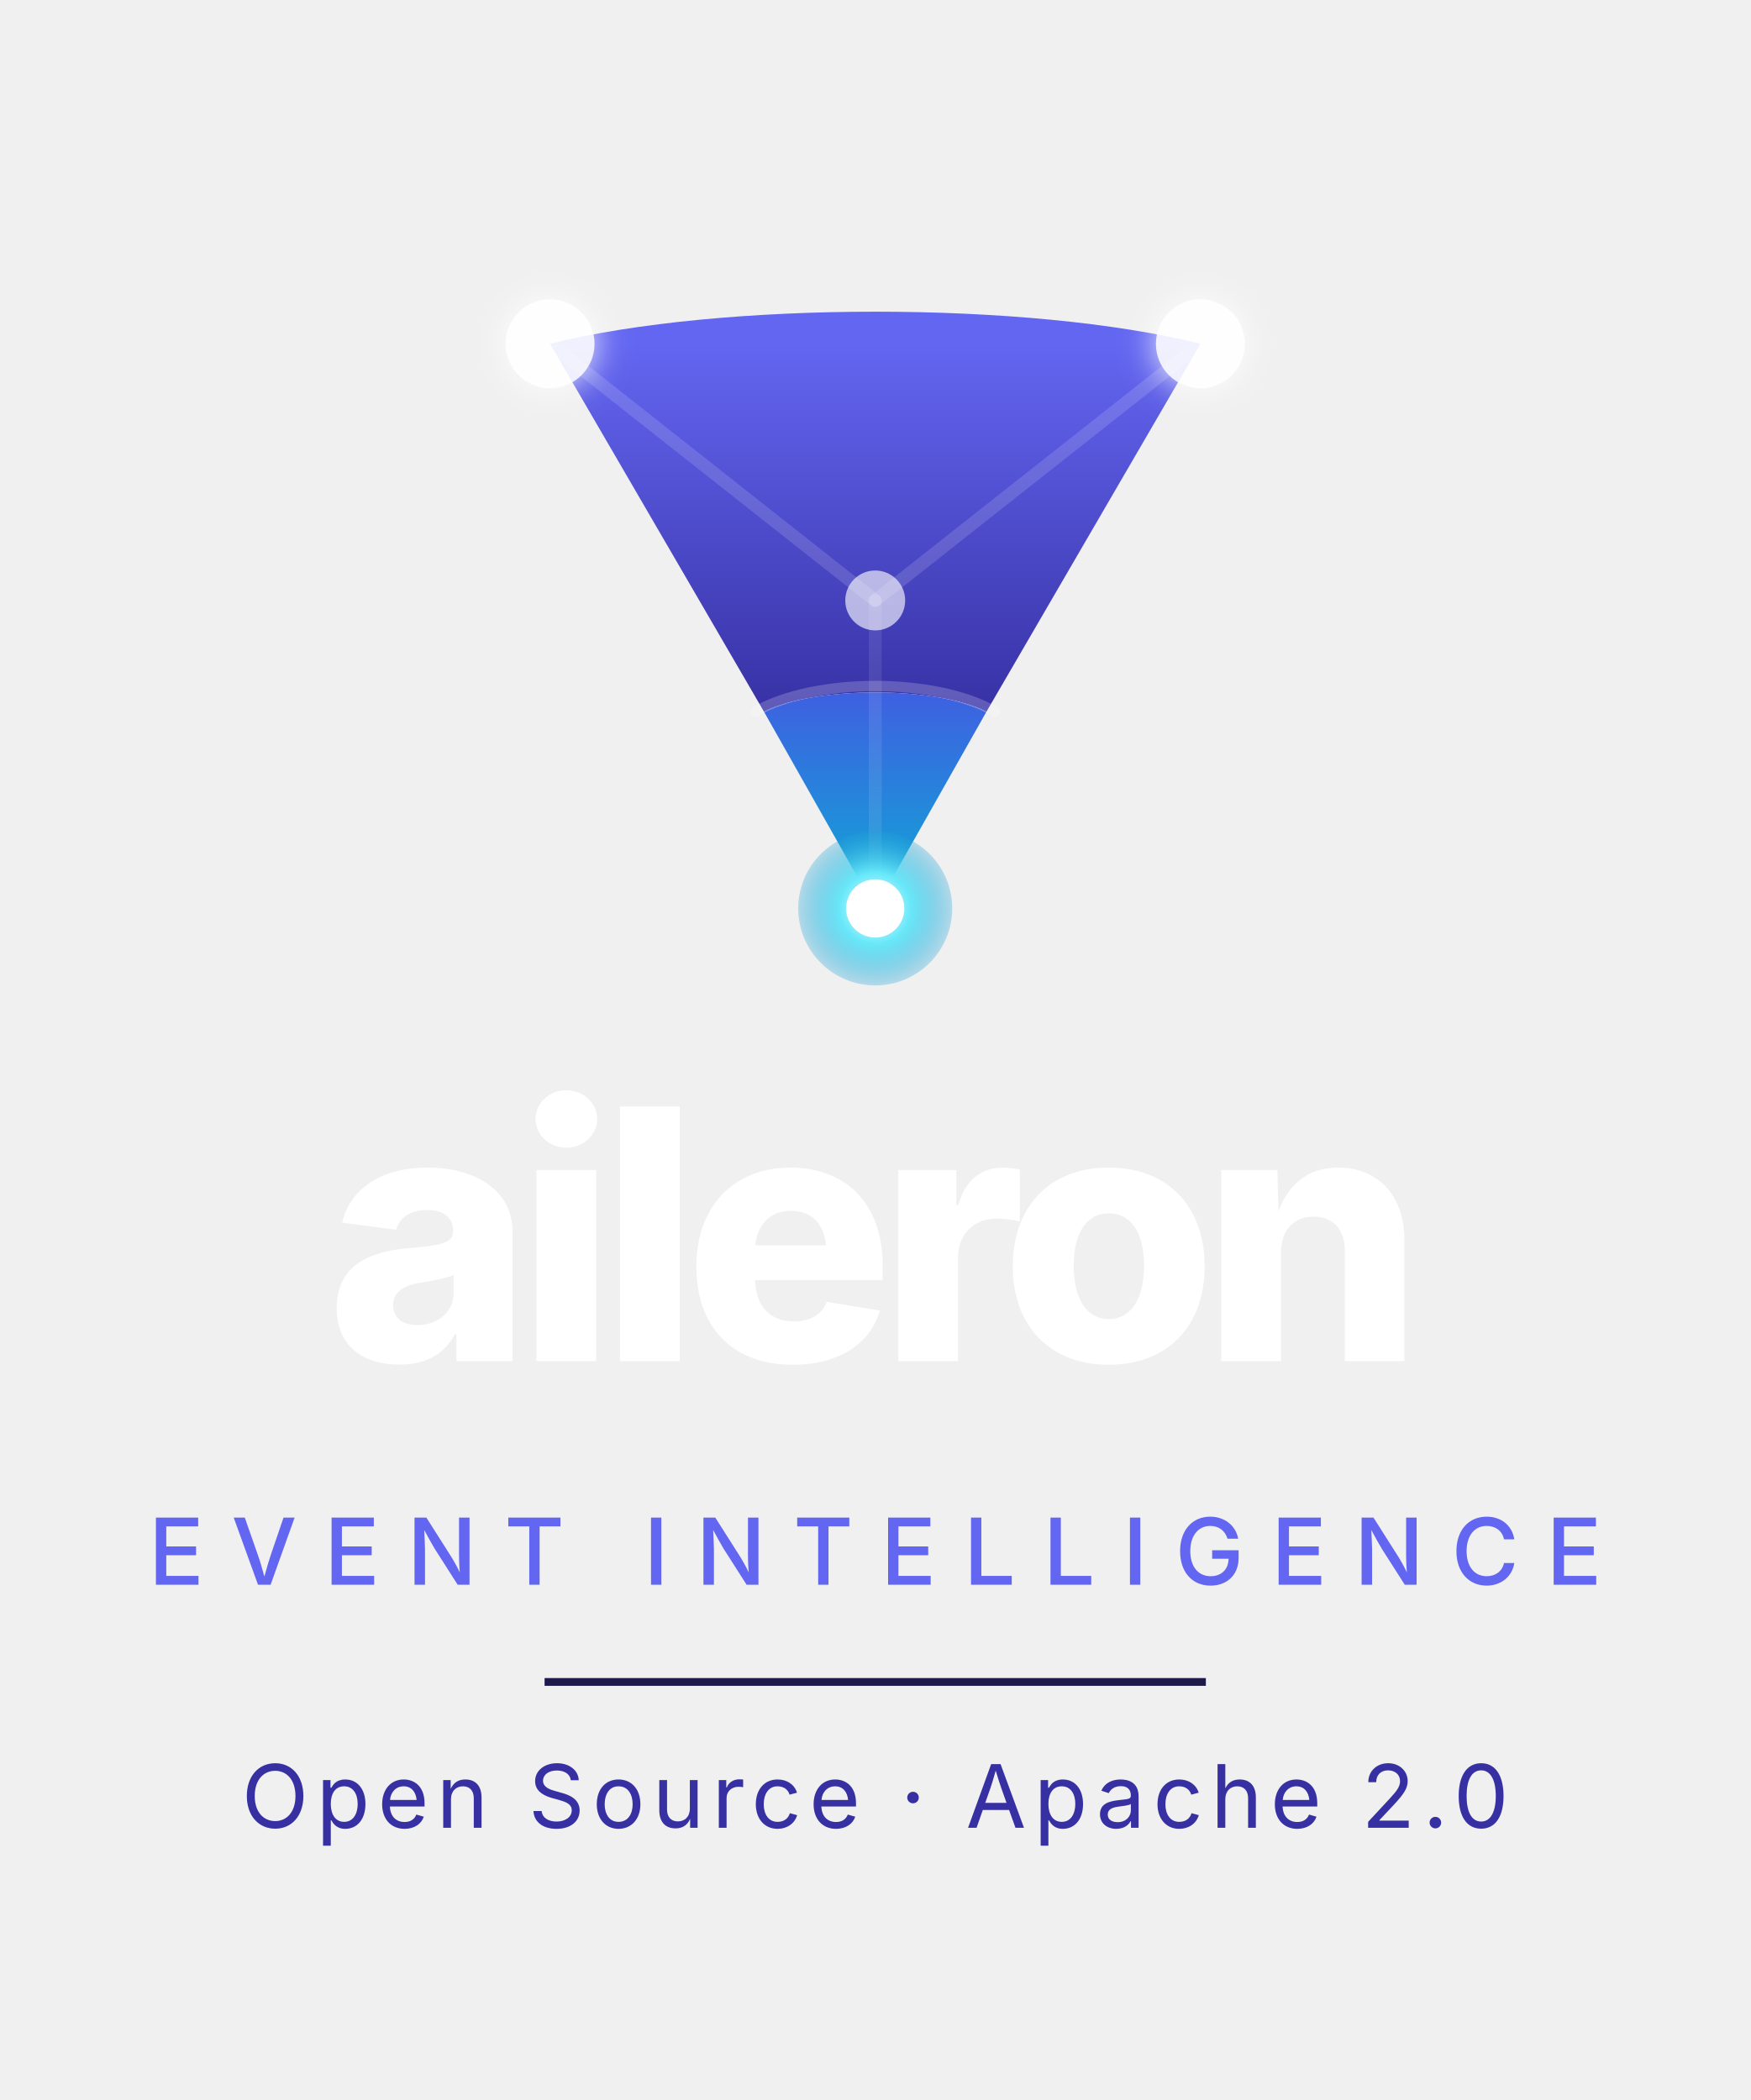
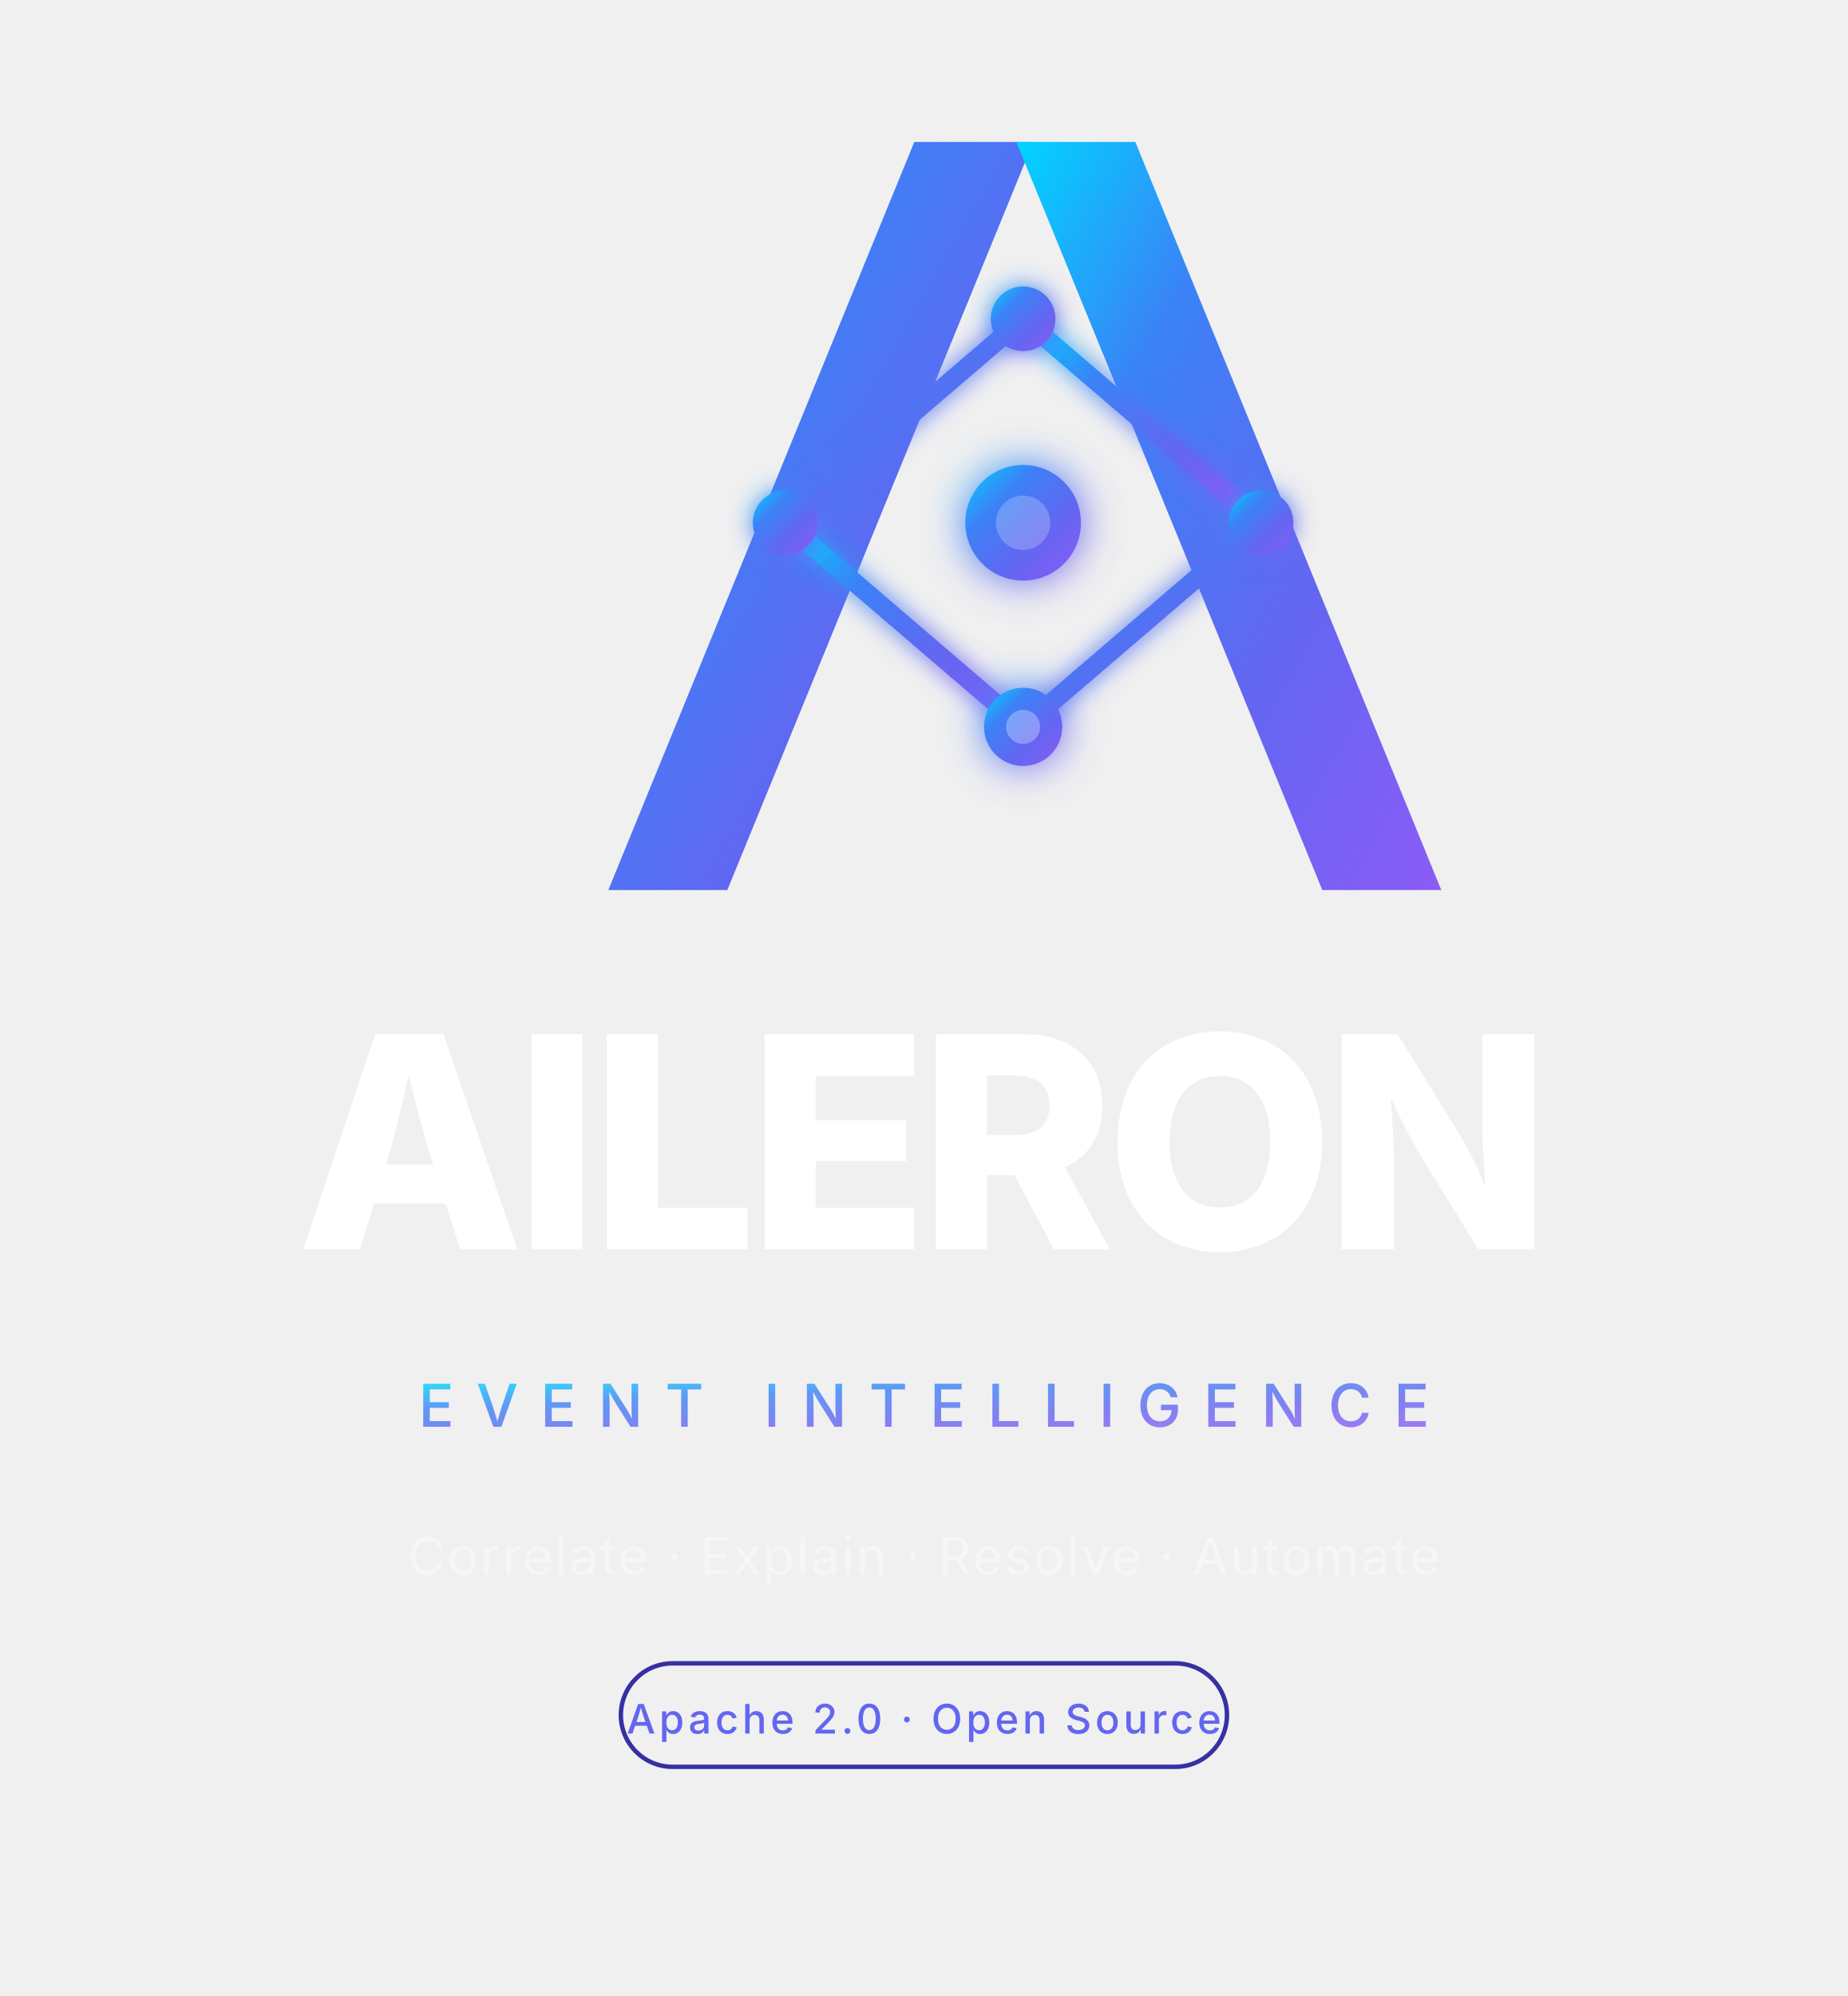
- <svg xmlns="http://www.w3.org/2000/svg" viewBox="0 0 180 216" width="180" height="216" role="img" aria-label="Aileron">
+ <svg xmlns="http://www.w3.org/2000/svg" viewBox="0 0 500 540" width="500" height="540" role="img" aria-label="Aileron">
  <defs>
-     <linearGradient id="v-wing" x1="50" y1="22" x2="50" y2="66" gradientUnits="userSpaceOnUse">
-       <stop offset="0%" stop-color="#6366F1" />
-       <stop offset="100%" stop-color="#3730A3" />
+     <linearGradient id="v-g" x1="0%" y1="0%" x2="100%" y2="100%">
+       <stop offset="0%" stop-color="#00D4FF" />
+       <stop offset="30%" stop-color="#3B82F6" />
+       <stop offset="65%" stop-color="#6366F1" />
+       <stop offset="100%" stop-color="#8B5CF6" />
    </linearGradient>
-     <linearGradient id="v-ail" x1="50" y1="54" x2="50" y2="92" gradientUnits="userSpaceOnUse">
-       <stop offset="0%" stop-color="#4F46E5" />
-       <stop offset="100%" stop-color="#06B6D4" />
-     </linearGradient>
-     <radialGradient id="v-apex" cx="50" cy="88" r="11" gradientUnits="userSpaceOnUse">
-       <stop offset="0%" stop-color="#FFFFFF" />
-       <stop offset="38%" stop-color="#67E8F9" />
-       <stop offset="100%" stop-color="#0284C7" stop-opacity="0" />
-     </radialGradient>
-     <filter id="v-glow" x="-60%" y="-60%" width="220%" height="220%">
-       <feGaussianBlur stdDeviation="2" result="b" />
+     <filter id="v-glow" x="-40%" y="-40%" width="180%" height="180%">
+       <feGaussianBlur stdDeviation="3.5" result="b" />
+       <feMerge>
+         <feMergeNode in="b" />
+         <feMergeNode in="SourceGraphic" />
+       </feMerge>
+     </filter>
+     <filter id="v-hub" x="-80%" y="-80%" width="260%" height="260%">
+       <feGaussianBlur stdDeviation="6" result="b" />
      <feMerge>
        <feMergeNode in="b" />
        <feMergeNode in="SourceGraphic" />
      </feMerge>
    </filter>
  </defs>
-   <g transform="translate(46,16) scale(0.88)">
-     <path d="M 12,22 C 32,17 68,17 88,22 L 63,65 C 57,62 43,62 37,65 Z" fill="url(#v-wing)" />
-     <path d="M 37,65 C 43,62 57,62 63,65 L 50,88 Z" fill="url(#v-ail)" />
-     <path d="M 36,65 C 43,61 57,61 64,65" fill="none" stroke="rgba(255,255,255,0.20)" stroke-width="1.2" stroke-linecap="round" />
-     <line x1="12" y1="22" x2="50" y2="52" stroke="rgba(255,255,255,0.14)" stroke-width="1.5" stroke-linecap="round" />
-     <line x1="88" y1="22" x2="50" y2="52" stroke="rgba(255,255,255,0.14)" stroke-width="1.5" stroke-linecap="round" />
-     <line x1="50" y1="52" x2="50" y2="88" stroke="rgba(255,255,255,0.09)" stroke-width="1.5" stroke-linecap="round" />
-     <circle cx="12" cy="22" r="5.2" fill="white" opacity="0.90" filter="url(#v-glow)" />
-     <circle cx="88" cy="22" r="5.2" fill="white" opacity="0.90" filter="url(#v-glow)" />
-     <circle cx="50" cy="52" r="3.5" fill="white" opacity="0.62" />
-     <circle cx="50" cy="88" r="9" fill="url(#v-apex)" />
-     <circle cx="50" cy="88" r="3.4" fill="white" />
+   <g transform="translate(45 20) scale(0.92)">
+     <path d="M130 240 L220 20 L255 20 L165 240 Z" fill="url(#v-g)" />
+     <path d="M340 240 L250 20 L285 20 L375 240 Z" fill="url(#v-g)" />
+     <g stroke="url(#v-g)" fill="none" filter="url(#v-glow)">
+       <line x1="252" y1="72" x2="182" y2="132" stroke-width="5.5" stroke-linecap="round" />
+       <line x1="252" y1="72" x2="322" y2="132" stroke-width="5.5" stroke-linecap="round" />
+       <line x1="182" y1="132" x2="252" y2="192" stroke-width="5.5" stroke-linecap="round" />
+       <line x1="322" y1="132" x2="252" y2="192" stroke-width="5.5" stroke-linecap="round" />
+       <line x1="182" y1="132" x2="322" y2="132" stroke-width="6.5" stroke-linecap="round" />
+       <line x1="252" y1="72" x2="252" y2="192" stroke-width="4" stroke-linecap="round" />
+     </g>
+     <circle cx="252" cy="72" r="9.5" fill="url(#v-g)" filter="url(#v-glow)" />
+     <circle cx="182" cy="132" r="9.5" fill="url(#v-g)" filter="url(#v-glow)" />
+     <circle cx="322" cy="132" r="9.5" fill="url(#v-g)" filter="url(#v-glow)" />
+     <circle cx="252" cy="132" r="17" fill="url(#v-g)" filter="url(#v-hub)" />
+     <circle cx="252" cy="132" r="8" fill="white" opacity="0.22" />
+     <circle cx="252" cy="192" r="11.5" fill="url(#v-g)" filter="url(#v-hub)" />
+     <circle cx="252" cy="192" r="5" fill="white" opacity="0.30" />
  </g>
-   <text x="90" y="140" font-family="'Inter', 'DM Sans', -apple-system, 'Helvetica Neue', Arial, sans-serif" font-size="36" font-weight="800" letter-spacing="-1.6" text-anchor="middle" fill="#FFFFFF">aileron</text>
-   <text x="90" y="163" font-family="'Inter', -apple-system, 'Helvetica Neue', Arial, sans-serif" font-size="9.5" font-weight="500" letter-spacing="2.8" text-anchor="middle" fill="#6366F1">EVENT INTELLIGENCE</text>
-   <line x1="56" y1="173" x2="124" y2="173" stroke="#1E1B4B" stroke-width="0.8" />
-   <text x="90" y="188" font-family="'Inter', -apple-system, 'Helvetica Neue', Arial, sans-serif" font-size="9" font-weight="400" letter-spacing="0.8" text-anchor="middle" fill="#3730A3">Open Source  ·  Apache 2.0</text>
+   <line x1="90" y1="260" x2="410" y2="260" stroke="white" stroke-opacity="0.08" stroke-width="1" />
+   <text x="250" y="338" font-family="'Inter', 'DM Sans', 'Helvetica Neue', Arial, sans-serif" font-size="80" font-weight="800" letter-spacing="-2.5" text-anchor="middle" fill="#FFFFFF">AILERON</text>
+   <text x="250" y="386" font-family="'Inter', 'Helvetica Neue', Arial, sans-serif" font-size="16" font-weight="500" letter-spacing="6" text-anchor="middle" fill="url(#v-g)" opacity="0.80">EVENT INTELLIGENCE</text>
+   <text x="250" y="426" font-family="'Inter', 'Helvetica Neue', Arial, sans-serif" font-size="14" font-weight="400" letter-spacing="0.5" text-anchor="middle" fill="white" opacity="0.38">
+     Correlate · Explain · Resolve · Automate
+   </text>
+   <rect x="168" y="450" width="164" height="28" rx="14" fill="none" stroke="#3730A3" stroke-width="1.2" />
+   <text x="250" y="469" font-family="'Inter', 'Helvetica Neue', Arial, sans-serif" font-size="11" font-weight="500" letter-spacing="1" text-anchor="middle" fill="#6366F1">Apache 2.0  ·  Open Source</text>
</svg>
